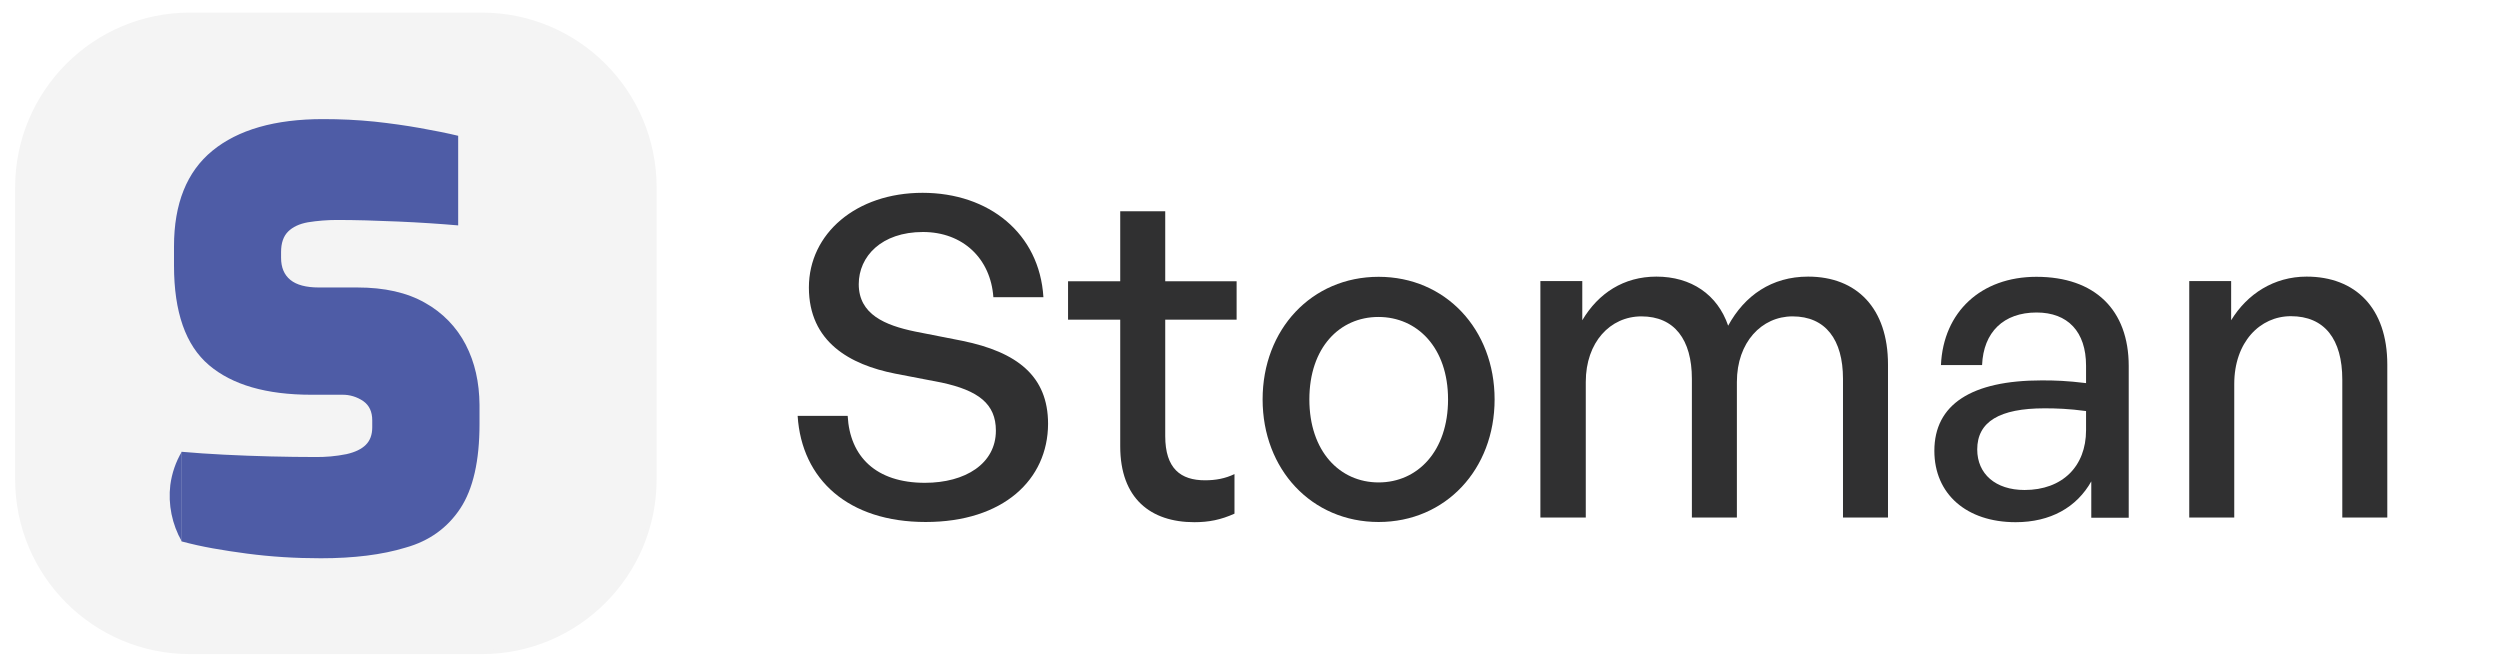
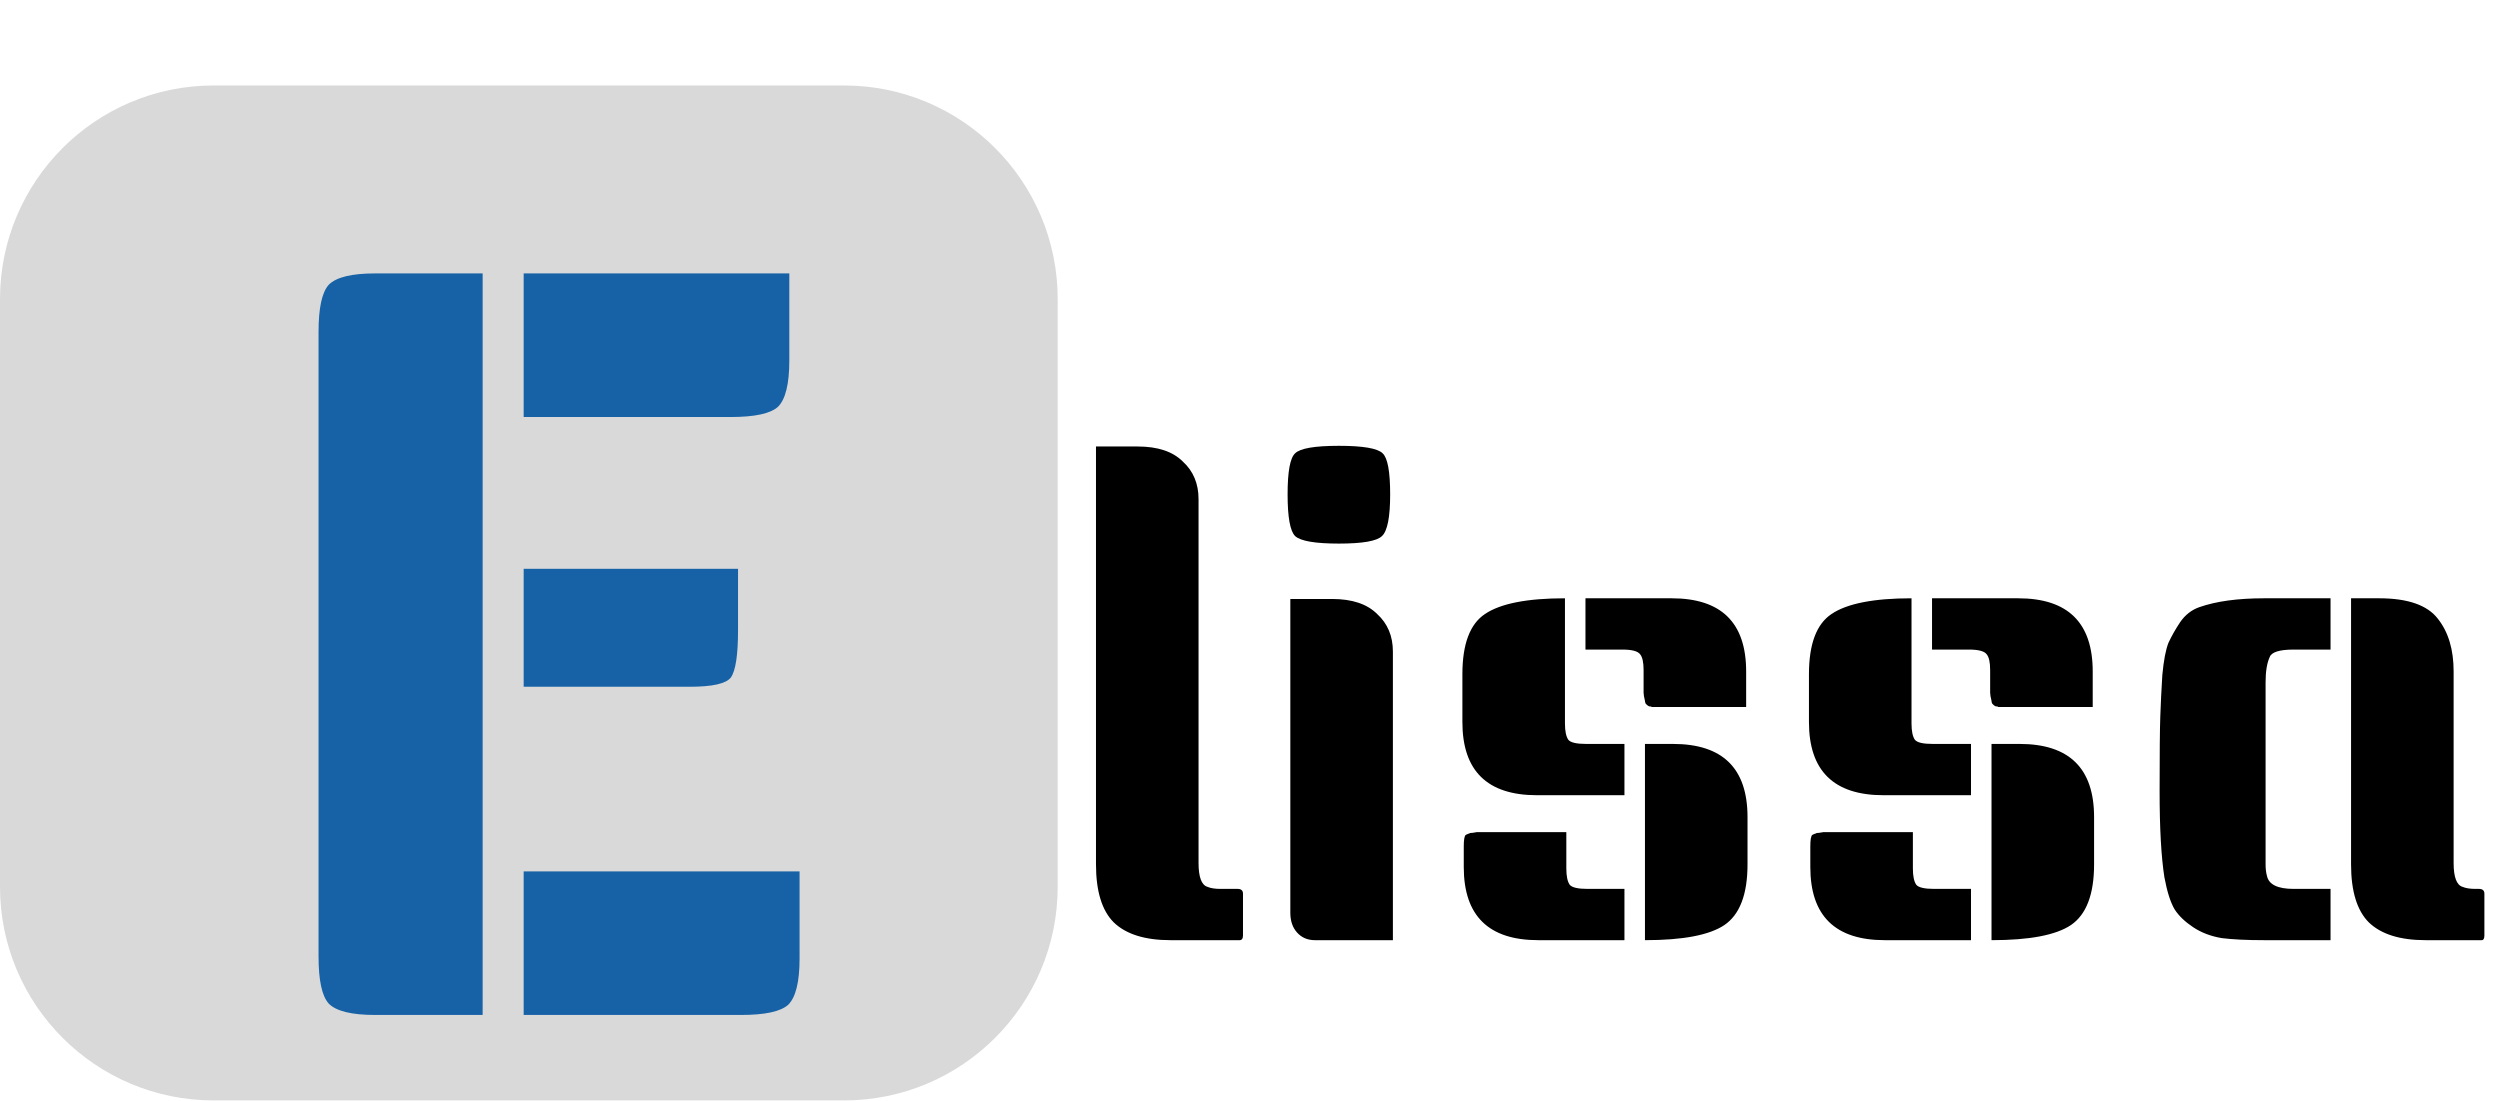
- <svg xmlns="http://www.w3.org/2000/svg" version="1.1" id="Layer_1" x="0px" y="0px" viewBox="0 0 1288.8 344.1" style="enable-background:new 0 0 1288.8 344.1;" xml:space="preserve">
-   <style type="text/css">
- 	.st0{fill:#F4F4F4;stroke:#F4F4F4;stroke-width:2;stroke-miterlimit:10;}
- 	.st1{fill:#4E5CA6;}
- 	.st2{enable-background:new    ;}
- 	.st3{fill:#303031;}
- </style>
-   <path class="st0" d="M97.9,7.5h150.5c49.2,0,89.1,39.9,89.1,89.1v150.5c0,49.2-39.9,89.1-89.1,89.1H97.9  c-49.2,0-89.1-39.9-89.1-89.1V96.6C8.8,47.4,48.7,7.5,97.9,7.5z" />
-   <path class="st1" d="M165.4,287.8c-6.6,0-13.1-0.2-19.4-0.6s-12.5-1-18.6-1.8c-6.1-0.8-12-1.7-17.6-2.7s-11-2.2-16.2-3.6v-46.2  c6.8,0.6,14.1,1.1,22,1.5c7.9,0.4,15.9,0.7,24,0.9c8.1,0.2,15.6,0.3,22.6,0.3c5.5,0.1,11.1-0.4,16.5-1.5c4.4-1,7.7-2.6,9.9-4.8  c2.2-2.2,3.3-5.2,3.3-9v-3.6c0-4.4-1.5-7.7-4.6-9.9c-3.2-2.2-7.1-3.4-11-3.3h-15.8c-23.2,0-40.8-5.1-52.8-15.3  c-12-10.2-18-27.3-18-51.3V127c0-22,6.6-38.5,19.8-49.3s32.2-16.3,57-16.3c8.9,0,17.7,0.4,26.6,1.3c8.3,0.9,16.1,2,23.4,3.3  c7.3,1.3,13.9,2.6,19.7,4v46.2c-9.2-0.8-19.6-1.5-31.1-2c-11.5-0.5-21.9-0.8-31.4-0.8c-5,0-10,0.4-15,1.2c-4.4,0.8-7.8,2.4-10.2,4.8  c-2.4,2.4-3.6,5.9-3.6,10.5v3c0,5,1.6,8.8,4.8,11.4c3.2,2.6,8.1,3.9,14.7,3.9h19.8c14,0,25.6,2.6,34.9,7.9c9,5,16.3,12.5,21,21.6  c4.7,9.1,7,19.4,7.1,31v9.9c0,19-3.3,33.5-9.9,43.5c-6.6,10-16,16.8-28.2,20.2C197,286,182.4,287.8,165.4,287.8z" />
-   <path class="st1" d="M93.7,232.9c-3.1,5.2-5.1,11.1-5.9,17.1c-1.2,10.1,0.9,20.3,5.9,29.1V232.9z" />
-   <g class="st2">
-     <path class="st3" d="M477.2,269.1c-39.8,0-63.9-21.8-66-54.7H437c1.1,20.9,14.5,34.5,39.8,34.5c20.9,0,36.6-9.9,36.6-26.9   c0-13.8-9-20.7-28.1-24.8l-23.9-4.6c-23.2-4.6-44.4-16.3-44.4-44.4c0-27.8,24.4-48.8,58.6-48.8s60.3,20.9,62.3,53.8h-25.8   c-1.4-19.8-15.6-33.6-36.3-33.6c-21.4,0-33.1,12.6-33.1,26.9c0,15.6,13.6,21.2,29,24.4l24.4,4.8c28.3,5.8,44.2,18.2,44.2,42.8   C540.2,247.3,517.2,269.1,477.2,269.1z" />
-     <path class="st3" d="M636.4,264.8c-7.1,3.2-13.3,4.4-20.7,4.4c-22.5,0-38.2-12.2-38.2-39.1v-65.3h-26.9v-19.8h26.9v-36.1h23.2v36.1   h36.8v19.8h-36.8v60c0,16.8,8,22.8,20.5,22.8c5.5,0,10.4-0.9,15.2-3.2V264.8z" />
-     <path class="st3" d="M650.9,205.9c0-36.1,25.3-63.2,59.8-63.2c34.5,0,59.8,27.1,59.8,63.2c0,36.1-25.3,63.2-59.8,63.2   C676.2,269.1,650.9,242,650.9,205.9z M746.5,205.9c0-26.7-15.9-42.5-35.9-42.5S675,179.2,675,205.9c0,26.7,15.6,42.8,35.7,42.8   S746.5,232.6,746.5,205.9z" />
-     <path class="st3" d="M794.1,266.8V144.9h21.6v20.2c8.3-14,21.4-22.5,38.2-22.5c17.9,0,31.5,9.2,37,25.3   c8.5-15.6,22.5-25.3,41.2-25.3c25.1,0,41.2,16.3,41.2,45.3v78.9h-23.2v-71.5c0-20.2-9-32.2-26-32.2c-15.9,0-28.7,13.3-28.7,33.8   v69.9h-23.2v-71.5c0-20.2-9-32.2-26-32.2c-16.1,0-28.7,13.3-28.7,33.8v69.9H794.1z" />
-     <path class="st3" d="M1078.2,248c-7.6,13.6-21.2,21.2-39.1,21.2c-25.3,0-41.9-14.5-41.9-36.8c0-23.9,19.1-36.3,55.4-36.3   c7.1,0,12.9,0.2,22.8,1.4v-9c0-17.5-9.4-27.4-25.5-27.4c-17,0-27.4,10.1-28.1,27.1h-21.2c1.2-27.4,20.7-45.5,49.2-45.5   c30.1,0,47.6,17,47.6,46v78.2h-19.3V248z M1043.7,252.6c19.5,0,31.7-12.2,31.7-30.8v-9.9c-9-1.2-15.4-1.4-21.4-1.4   c-23.2,0-34.7,6.9-34.7,21.2C1019.3,244.3,1028.7,252.6,1043.7,252.6z" />
-     <path class="st3" d="M1151.8,266.8h-23.2V144.9h21.6v20.2c8.3-13.6,22.1-22.5,38.9-22.5c25.1,0,41.6,16.1,41.6,45.3v78.9h-23.2   v-71.1c0-20.9-9.2-32.7-26.5-32.7c-15.9,0-29.2,13.3-29.2,35V266.8z" />
-   </g>
+ <svg xmlns="http://www.w3.org/2000/svg" width="234" height="103" viewBox="0 0 234 103" fill="none">
+   <rect y="8" width="99" height="95" rx="20" fill="#D9D9D9" />
+   <path d="M45.176 95H35.096C32.92 95 31.48 94.648 30.776 93.944C30.136 93.24 29.816 91.768 29.816 89.528V31.064C29.816 28.824 30.136 27.352 30.776 26.648C31.48 25.944 32.92 25.592 35.096 25.592H45.176V95ZM74.84 81.56V89.72C74.84 91.896 74.488 93.336 73.784 94.04C73.08 94.68 71.608 95 69.368 95H49.016V81.56H74.84ZM69.08 53.24V59C69.08 61.304 68.856 62.776 68.408 63.416C67.96 63.992 66.68 64.28 64.568 64.28H49.016V53.24H69.08ZM73.88 25.592V33.752C73.88 35.928 73.528 37.368 72.824 38.072C72.12 38.712 70.648 39.032 68.408 39.032H49.016V25.592H73.88Z" fill="#1762A7" />
+   <path d="M116.344 87.552C116.344 87.851 116.237 88 116.024 88H109.56C107.171 88 105.4 87.445 104.248 86.336C103.139 85.227 102.584 83.413 102.584 80.896V41.792H106.488C108.365 41.792 109.773 42.261 110.712 43.2C111.693 44.096 112.184 45.269 112.184 46.72V80.768C112.184 82.091 112.461 82.837 113.016 83.008C113.315 83.136 113.72 83.2 114.232 83.2H115.832C116.173 83.2 116.344 83.349 116.344 83.648V87.552ZM120.775 56.064H124.679C126.556 56.064 127.964 56.533 128.903 57.472C129.884 58.368 130.375 59.541 130.375 60.992V88H123.079C122.396 88 121.841 87.765 121.415 87.296C120.988 86.827 120.775 86.208 120.775 85.44V56.064ZM121.223 42.432C121.692 41.963 123.057 41.728 125.319 41.728C127.58 41.728 128.945 41.963 129.415 42.432C129.884 42.859 130.119 44.139 130.119 46.272C130.119 48.405 129.863 49.707 129.351 50.176C128.881 50.645 127.537 50.88 125.319 50.88C123.1 50.88 121.735 50.645 121.223 50.176C120.753 49.707 120.519 48.405 120.519 46.272C120.519 44.139 120.753 42.859 121.223 42.432ZM146.48 56V67.712C146.48 68.437 146.587 68.949 146.8 69.248C147.013 69.504 147.568 69.632 148.464 69.632H152.048V74.432H143.856C139.205 74.432 136.88 72.149 136.88 67.584V63.104C136.88 60.288 137.584 58.411 138.992 57.472C140.443 56.491 142.939 56 146.48 56ZM146.608 77.888V81.28C146.608 82.005 146.715 82.517 146.928 82.816C147.141 83.072 147.696 83.2 148.592 83.2H152.048V88H143.984C139.333 88 137.008 85.717 137.008 81.152V79.232C137.008 78.592 137.072 78.229 137.2 78.144C137.371 78.059 137.477 78.016 137.52 78.016C137.563 77.973 137.669 77.952 137.84 77.952C138.053 77.909 138.181 77.888 138.224 77.888C141.04 77.888 143.835 77.888 146.608 77.888ZM153.968 69.632H156.592C161.243 69.632 163.568 71.915 163.568 76.48V80.896C163.568 83.712 162.843 85.611 161.392 86.592C159.984 87.531 157.509 88 153.968 88V69.632ZM148.4 56H156.464C161.115 56 163.44 58.283 163.44 62.848V66.176C160.581 66.176 158.405 66.176 156.912 66.176C155.419 66.176 154.651 66.176 154.608 66.176C154.565 66.133 154.48 66.112 154.352 66.112C154.267 66.069 154.203 66.027 154.16 65.984C154.117 65.941 154.075 65.899 154.032 65.856C153.989 65.771 153.968 65.685 153.968 65.6C153.883 65.259 153.84 65.003 153.84 64.832V62.72C153.84 61.995 153.733 61.504 153.52 61.248C153.307 60.949 152.752 60.8 151.856 60.8H148.4V56ZM178.918 56V67.712C178.918 68.437 179.024 68.949 179.238 69.248C179.451 69.504 180.006 69.632 180.902 69.632H184.486V74.432H176.294C171.643 74.432 169.318 72.149 169.318 67.584V63.104C169.318 60.288 170.022 58.411 171.43 57.472C172.88 56.491 175.376 56 178.918 56ZM179.046 77.888V81.28C179.046 82.005 179.152 82.517 179.366 82.816C179.579 83.072 180.134 83.2 181.03 83.2H184.486V88H176.422C171.771 88 169.446 85.717 169.446 81.152V79.232C169.446 78.592 169.51 78.229 169.638 78.144C169.808 78.059 169.915 78.016 169.958 78.016C170 77.973 170.107 77.952 170.278 77.952C170.491 77.909 170.619 77.888 170.661 77.888C173.477 77.888 176.272 77.888 179.046 77.888ZM186.406 69.632H189.03C193.68 69.632 196.006 71.915 196.006 76.48V80.896C196.006 83.712 195.28 85.611 193.83 86.592C192.422 87.531 189.947 88 186.406 88V69.632ZM180.838 56H188.902C193.552 56 195.878 58.283 195.878 62.848V66.176C193.019 66.176 190.843 66.176 189.35 66.176C187.856 66.176 187.088 66.176 187.046 66.176C187.003 66.133 186.918 66.112 186.79 66.112C186.704 66.069 186.64 66.027 186.598 65.984C186.555 65.941 186.512 65.899 186.47 65.856C186.427 65.771 186.406 65.685 186.406 65.6C186.32 65.259 186.278 65.003 186.278 64.832V62.72C186.278 61.995 186.171 61.504 185.958 61.248C185.744 60.949 185.19 60.8 184.294 60.8H180.838V56ZM218.139 60.8H214.683C213.36 60.8 212.614 61.035 212.443 61.504C212.187 62.059 212.059 62.848 212.059 63.872V80.128C212.059 80.213 212.059 80.469 212.059 80.896C212.059 81.323 212.102 81.685 212.187 81.984C212.358 82.795 213.19 83.2 214.683 83.2H218.139V88H211.931C210.31 88 208.987 87.936 207.963 87.808C206.939 87.637 206.043 87.296 205.275 86.784C204.507 86.272 203.931 85.717 203.547 85.12C203.163 84.48 202.843 83.477 202.587 82.112C202.288 80.192 202.139 77.504 202.139 74.048C202.139 70.592 202.16 68.267 202.203 67.072C202.246 65.835 202.31 64.533 202.395 63.168C202.523 61.803 202.715 60.8 202.971 60.16C203.27 59.52 203.632 58.88 204.059 58.24C204.528 57.557 205.126 57.088 205.851 56.832C207.43 56.277 209.456 56 211.931 56H218.139V60.8ZM232.539 87.552C232.539 87.851 232.454 88 232.283 88H227.035C224.646 88 222.875 87.445 221.723 86.336C220.614 85.227 220.059 83.413 220.059 80.896V56H222.683C225.371 56 227.206 56.64 228.187 57.92C229.168 59.157 229.659 60.8 229.659 62.848V80.768C229.659 82.091 229.936 82.837 230.491 83.008C230.79 83.136 231.195 83.2 231.707 83.2H232.027C232.368 83.2 232.539 83.349 232.539 83.648V87.552Z" fill="black" />
</svg>
